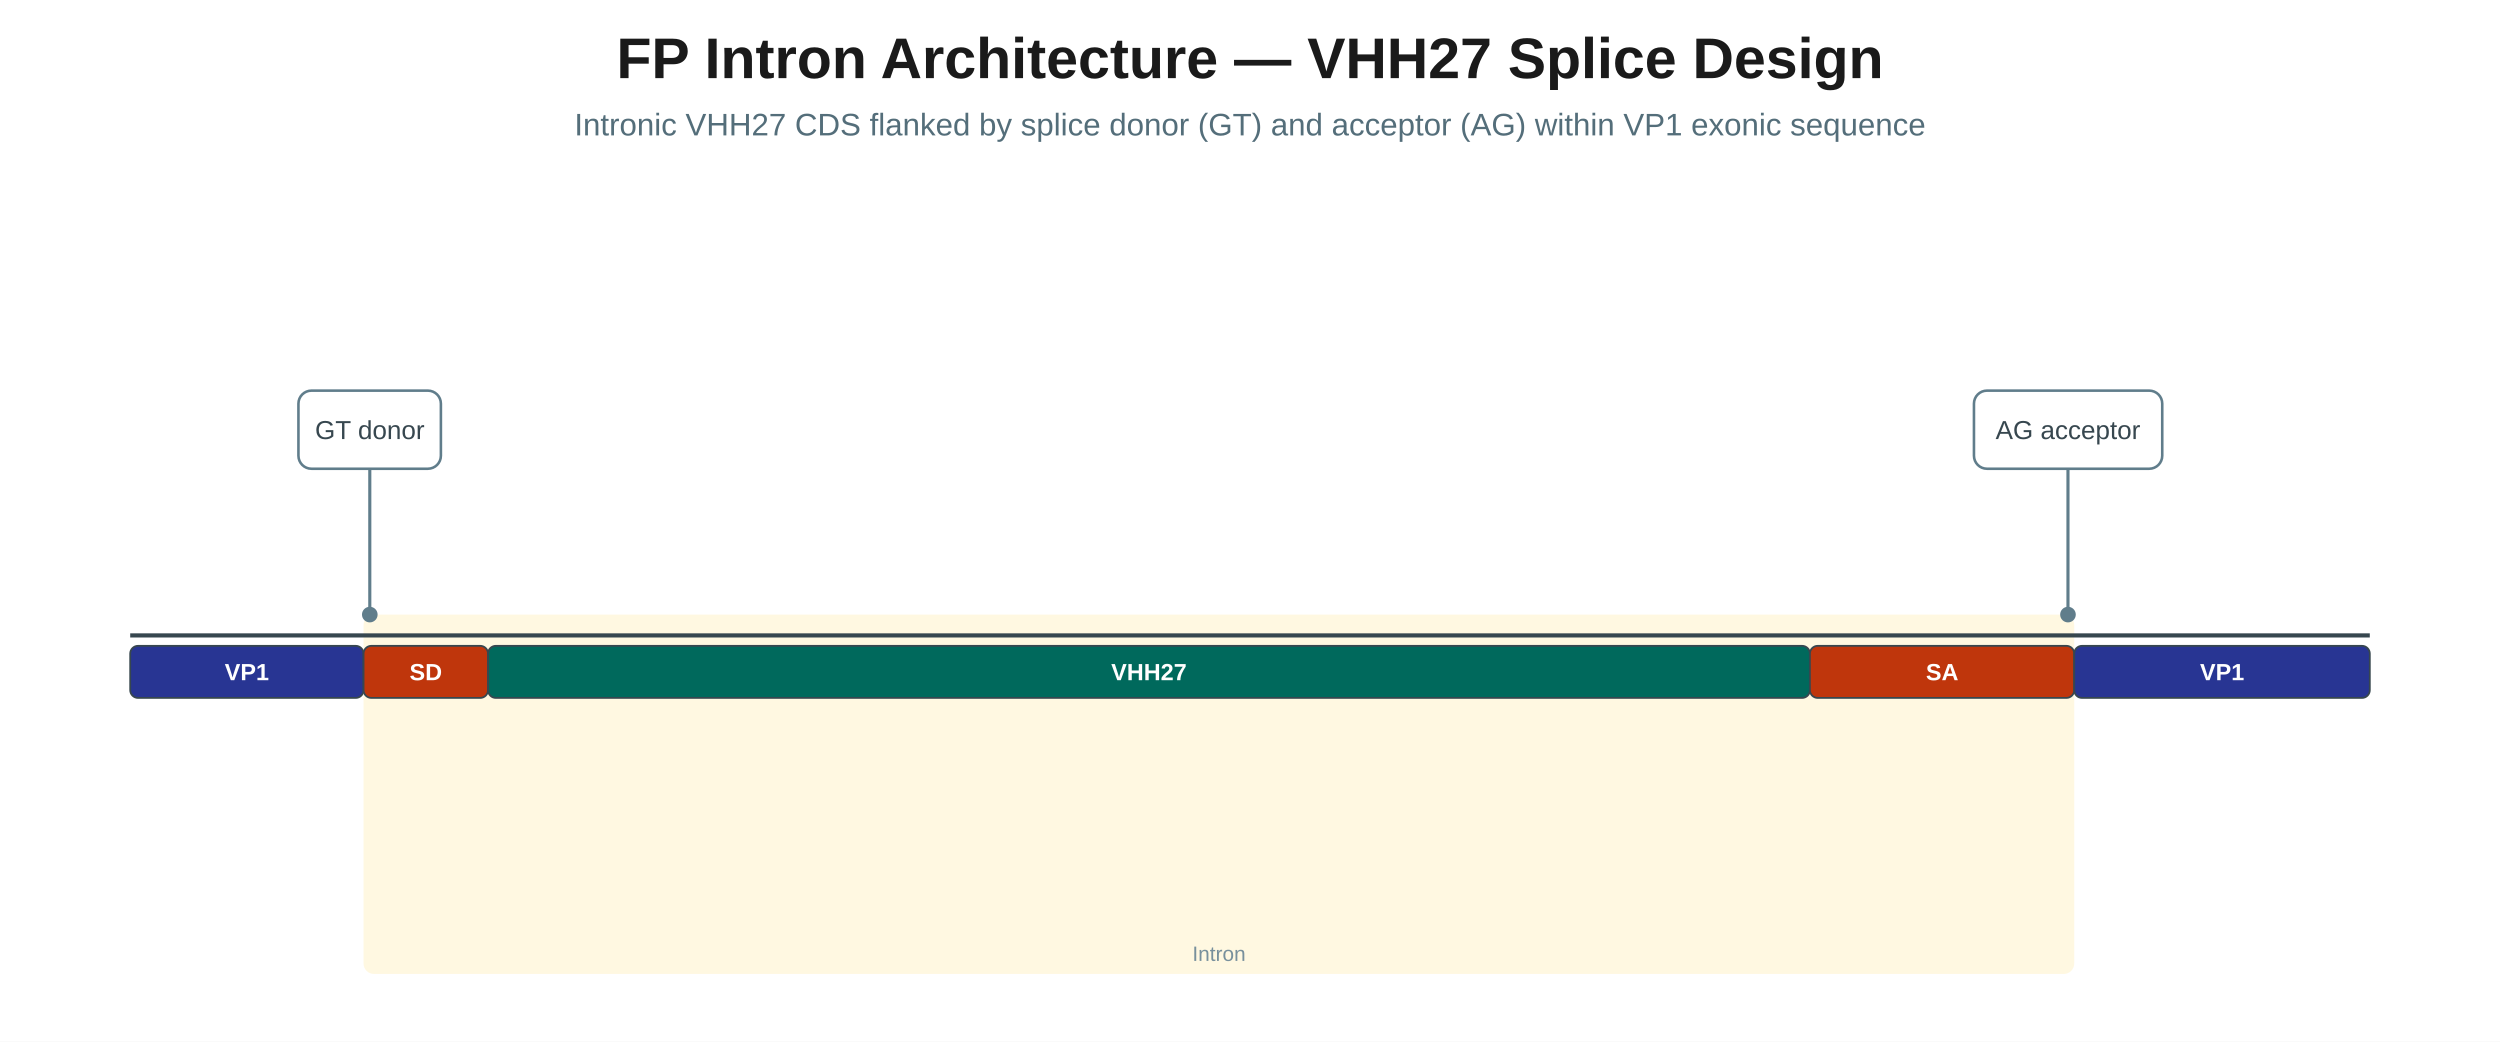
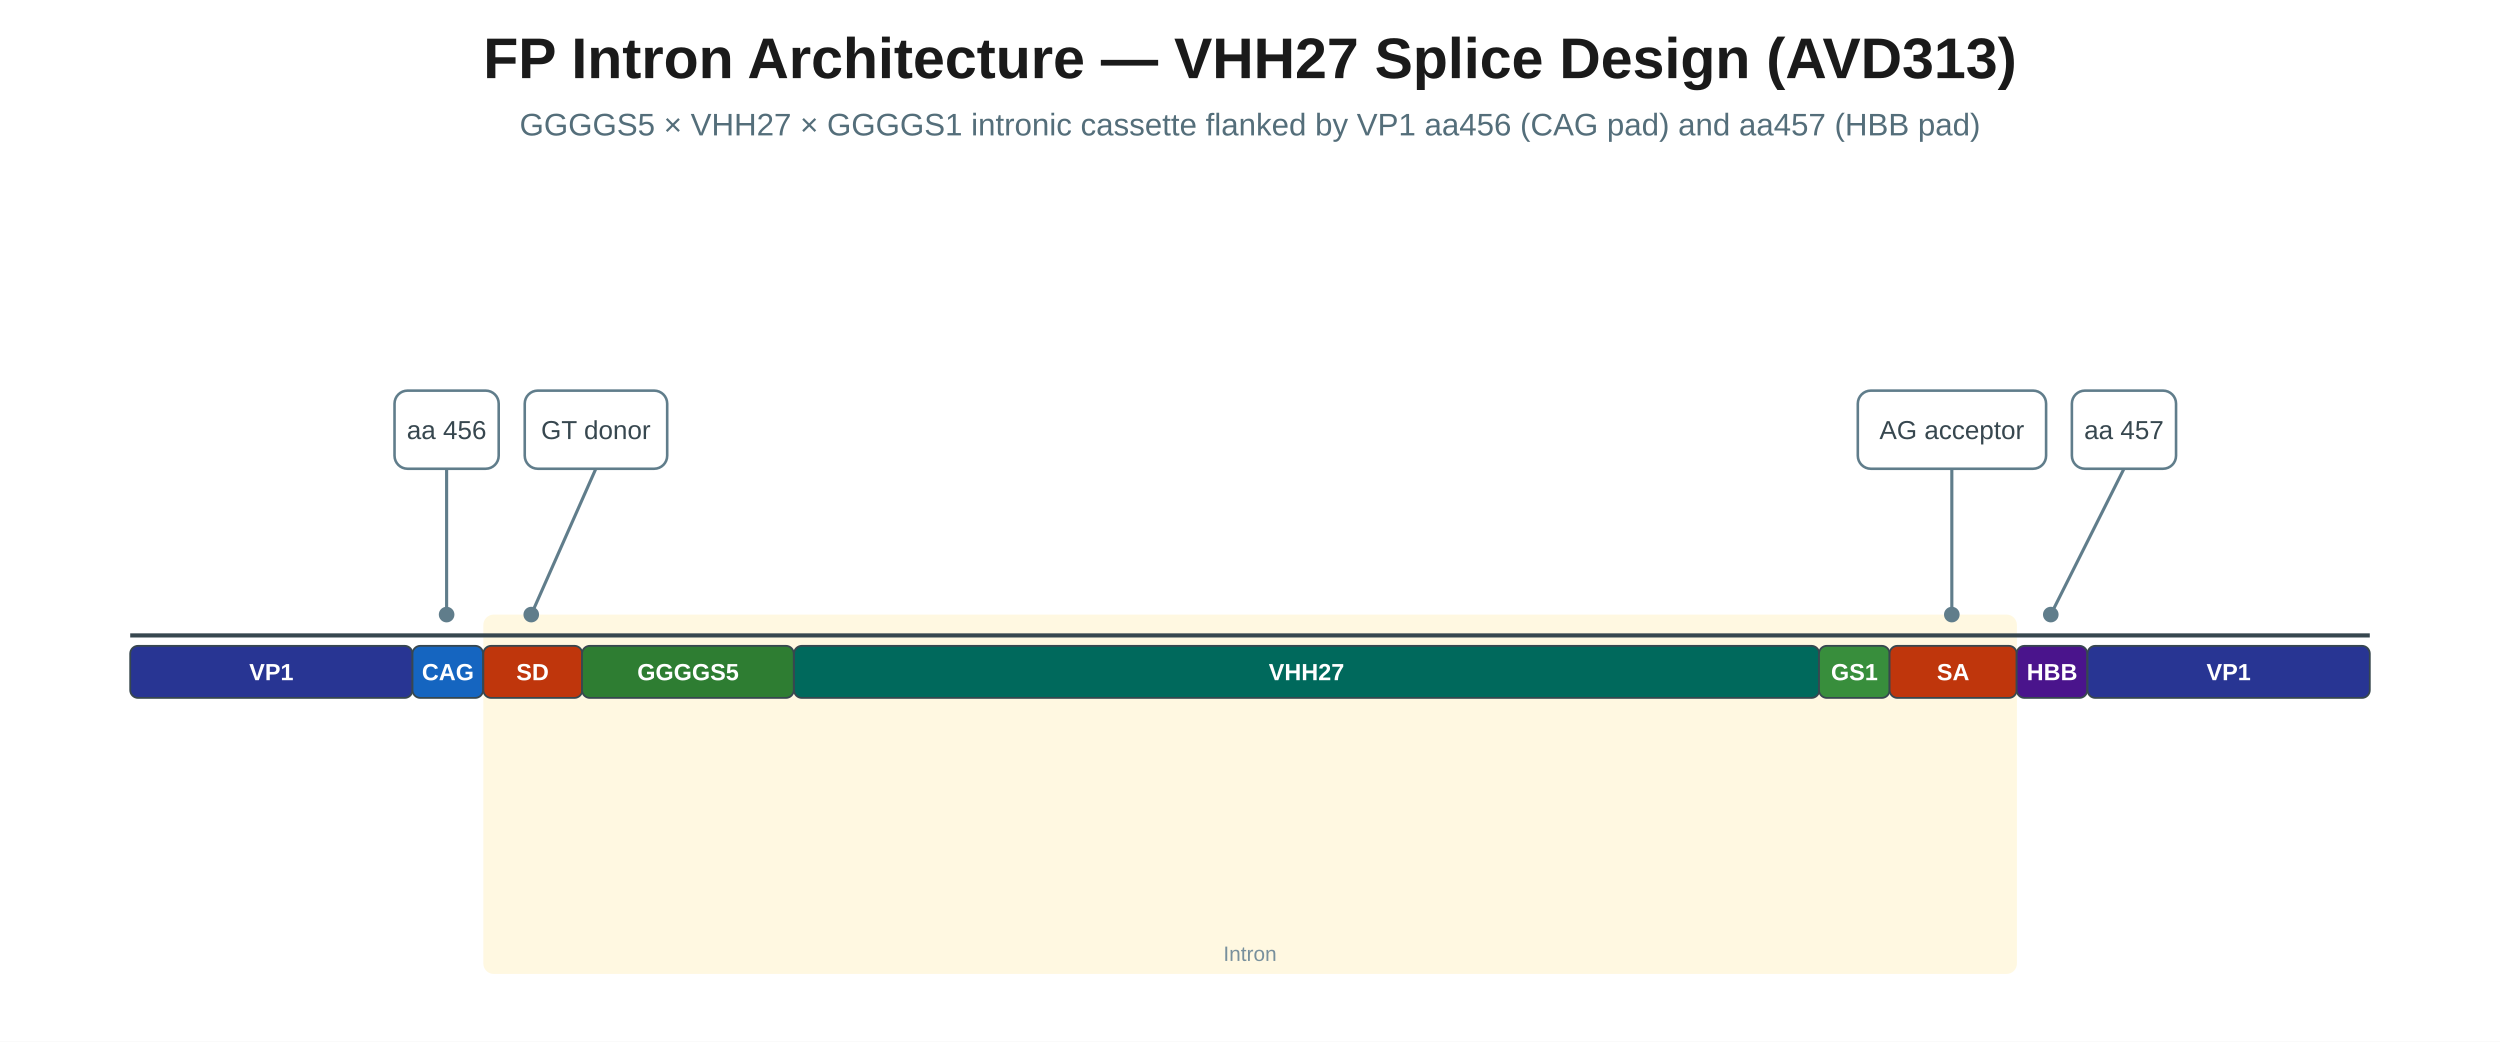
<svg xmlns="http://www.w3.org/2000/svg" viewBox="0 0 960 400" width="960" height="400">
  <defs>
    <style>text{font-family:Arial,Helvetica,sans-serif}</style>
  </defs>
  <rect x="0" y="0" width="960" height="400" fill="white" />
-   <text x="480" y="30" text-anchor="middle" font-size="22" font-weight="bold" fill="#1A1A1A">FP Intron Architecture — VHH27 Splice Design</text>
-   <text x="480" y="52" text-anchor="middle" font-size="12" fill="#546E7A">Intronic VHH27 CDS flanked by splice donor (GT) and acceptor (AG) within VP1 exonic sequence</text>
-   <rect x="139.6" y="236" width="656.9" height="138" rx="4" fill="#FFF8E1" stroke="none" />
-   <text x="468.1" y="369" text-anchor="middle" font-size="8" fill="#78909C">Intron</text>
+   <text x="480" y="30" text-anchor="middle" font-size="22" font-weight="bold" fill="#1A1A1A">FP Intron Architecture — VHH27 Splice Design (AVD313)</text>
+   <text x="480" y="52" text-anchor="middle" font-size="12" fill="#546E7A">GGGGS5 × VHH27 × GGGGS1 intronic cassette flanked by VP1 aa456 (CAG pad) and aa457 (HBB pad)</text>
+   <rect x="185.6" y="236" width="588.9" height="138" rx="4" fill="#FFF8E1" stroke="none" />
+   <text x="480.0" y="369" text-anchor="middle" font-size="8" fill="#78909C">Intron</text>
  <line x1="50" y1="244" x2="910" y2="244" stroke="#37474F" stroke-width="1.6" />
-   <rect x="50.0" y="248" width="89.6" height="20" rx="3" fill="#283593" stroke="#37474F" stroke-width="0.7" />
-   <text x="94.8" y="261.2" text-anchor="middle" font-size="9" font-weight="bold" fill="white">VP1</text>
-   <rect x="139.6" y="248" width="47.8" height="20" rx="3" fill="#BF360C" stroke="#37474F" stroke-width="0.7" />
-   <text x="163.5" y="261.2" text-anchor="middle" font-size="9" font-weight="bold" fill="white">SD</text>
-   <rect x="187.4" y="248" width="507.6" height="20" rx="3" fill="#00695C" stroke="#37474F" stroke-width="0.7" />
-   <text x="441.2" y="261.2" text-anchor="middle" font-size="9" font-weight="bold" fill="white">VHH27</text>
-   <rect x="695.0" y="248" width="101.5" height="20" rx="3" fill="#BF360C" stroke="#37474F" stroke-width="0.7" />
-   <text x="745.8" y="261.2" text-anchor="middle" font-size="9" font-weight="bold" fill="white">SA</text>
-   <rect x="796.5" y="248" width="113.5" height="20" rx="3" fill="#283593" stroke="#37474F" stroke-width="0.7" />
-   <text x="853.3" y="261.2" text-anchor="middle" font-size="9" font-weight="bold" fill="white">VP1</text>
-   <line x1="142.0" y1="180" x2="142.0" y2="236" stroke="#607D8B" stroke-width="1.2" />
-   <line x1="794.1" y1="180" x2="794.1" y2="236" stroke="#607D8B" stroke-width="1.2" />
-   <rect x="114.6" y="150" width="54.7" height="30" rx="5" fill="white" stroke="#607D8B" stroke-width="1.0" />
-   <text x="142.0" y="168.6" text-anchor="middle" font-size="10" fill="#37474F">GT donor</text>
-   <rect x="758.0" y="150" width="72.3" height="30" rx="5" fill="white" stroke="#607D8B" stroke-width="1.0" />
-   <text x="794.1" y="168.6" text-anchor="middle" font-size="10" fill="#37474F">AG acceptor</text>
-   <circle cx="142.0" cy="236" r="3" fill="#607D8B" />
-   <circle cx="794.1" cy="236" r="3" fill="#607D8B" />
+   <rect x="50.0" y="248" width="108.4" height="20" rx="3" fill="#283593" stroke="#37474F" stroke-width="0.7" />
+   <text x="104.2" y="261.2" text-anchor="middle" font-size="9" font-weight="bold" fill="white">VP1</text>
+   <rect x="158.4" y="248" width="27.1" height="20" rx="3" fill="#1565C0" stroke="#37474F" stroke-width="0.7" />
+   <text x="172.0" y="261.2" text-anchor="middle" font-size="9" font-weight="bold" fill="white">CAG</text>
+   <rect x="185.6" y="248" width="38.0" height="20" rx="3" fill="#BF360C" stroke="#37474F" stroke-width="0.7" />
+   <text x="204.5" y="261.2" text-anchor="middle" font-size="9" font-weight="bold" fill="white">SD</text>
+   <rect x="223.5" y="248" width="81.3" height="20" rx="3" fill="#2E7D32" stroke="#37474F" stroke-width="0.7" />
+   <text x="264.2" y="261.2" text-anchor="middle" font-size="9" font-weight="bold" fill="white">GGGGS5</text>
+   <rect x="304.9" y="248" width="393.7" height="20" rx="3" fill="#00695C" stroke="#37474F" stroke-width="0.7" />
+   <text x="501.7" y="261.2" text-anchor="middle" font-size="9" font-weight="bold" fill="white">VHH27</text>
+   <rect x="698.5" y="248" width="27.1" height="20" rx="3" fill="#388E3C" stroke="#37474F" stroke-width="0.7" />
+   <text x="712.1" y="261.2" text-anchor="middle" font-size="9" font-weight="bold" fill="white">GS1</text>
+   <rect x="725.6" y="248" width="48.8" height="20" rx="3" fill="#BF360C" stroke="#37474F" stroke-width="0.7" />
+   <text x="750.0" y="261.2" text-anchor="middle" font-size="9" font-weight="bold" fill="white">SA</text>
+   <rect x="774.4" y="248" width="27.1" height="20" rx="3" fill="#4A148C" stroke="#37474F" stroke-width="0.7" />
+   <text x="788.0" y="261.2" text-anchor="middle" font-size="9" font-weight="bold" fill="white">HBB</text>
+   <rect x="801.6" y="248" width="108.4" height="20" rx="3" fill="#283593" stroke="#37474F" stroke-width="0.7" />
+   <text x="855.8" y="261.2" text-anchor="middle" font-size="9" font-weight="bold" fill="white">VP1</text>
+   <line x1="171.5" y1="180" x2="171.5" y2="236" stroke="#607D8B" stroke-width="1.2" />
+   <line x1="228.8" y1="180" x2="204.0" y2="236" stroke="#607D8B" stroke-width="1.2" />
+   <line x1="749.5" y1="180" x2="749.5" y2="236" stroke="#607D8B" stroke-width="1.2" />
+   <line x1="815.6" y1="180" x2="787.5" y2="236" stroke="#607D8B" stroke-width="1.2" />
+   <rect x="151.5" y="150" width="40.0" height="30" rx="5" fill="white" stroke="#607D8B" stroke-width="1.0" />
+   <text x="171.5" y="168.6" text-anchor="middle" font-size="10" fill="#37474F">aa 456</text>
+   <rect x="201.5" y="150" width="54.7" height="30" rx="5" fill="white" stroke="#607D8B" stroke-width="1.0" />
+   <text x="228.8" y="168.6" text-anchor="middle" font-size="10" fill="#37474F">GT donor</text>
+   <rect x="713.4" y="150" width="72.3" height="30" rx="5" fill="white" stroke="#607D8B" stroke-width="1.0" />
+   <text x="749.5" y="168.6" text-anchor="middle" font-size="10" fill="#37474F">AG acceptor</text>
+   <rect x="795.6" y="150" width="40.0" height="30" rx="5" fill="white" stroke="#607D8B" stroke-width="1.0" />
+   <text x="815.6" y="168.6" text-anchor="middle" font-size="10" fill="#37474F">aa 457</text>
+   <circle cx="171.5" cy="236" r="3" fill="#607D8B" />
+   <circle cx="204.0" cy="236" r="3" fill="#607D8B" />
+   <circle cx="749.5" cy="236" r="3" fill="#607D8B" />
+   <circle cx="787.5" cy="236" r="3" fill="#607D8B" />
</svg>
